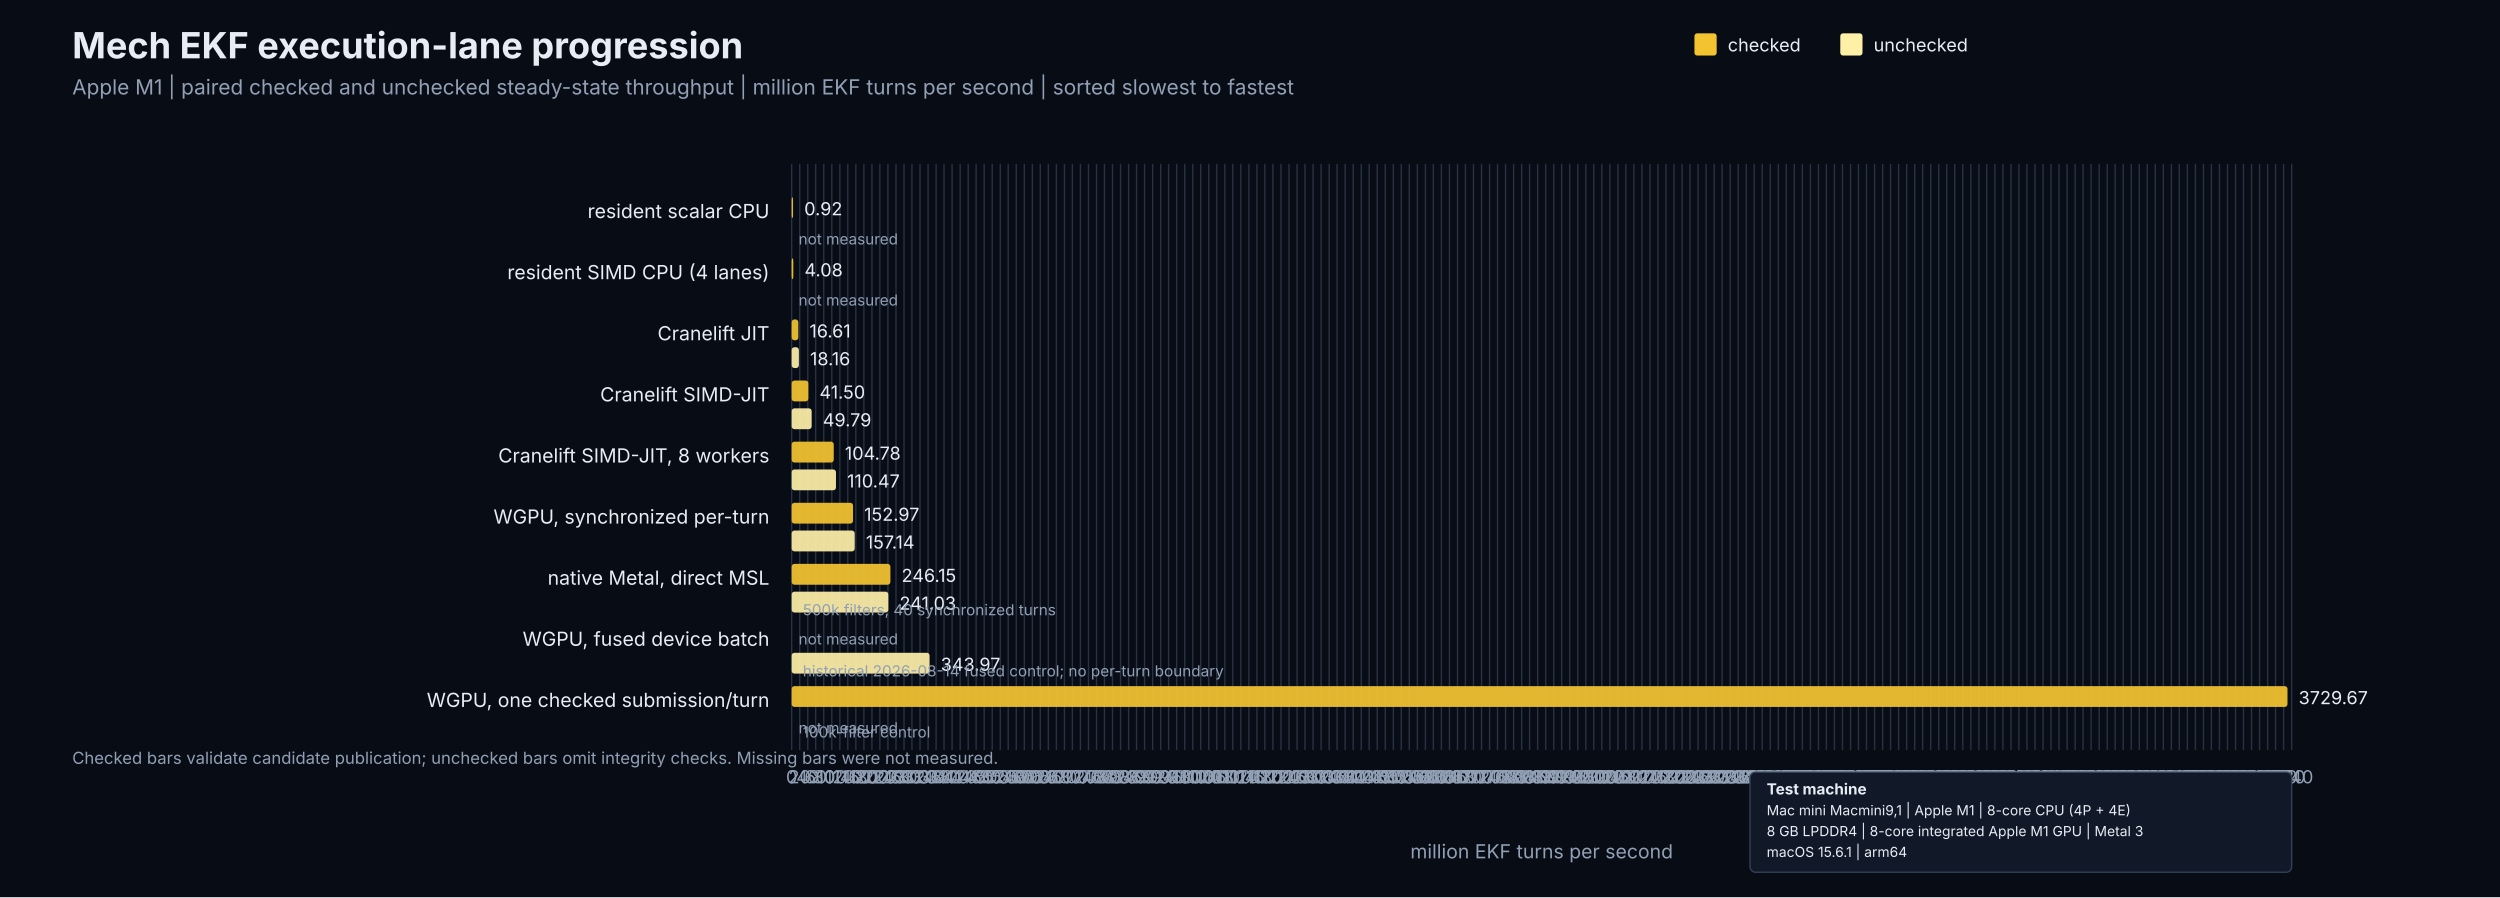
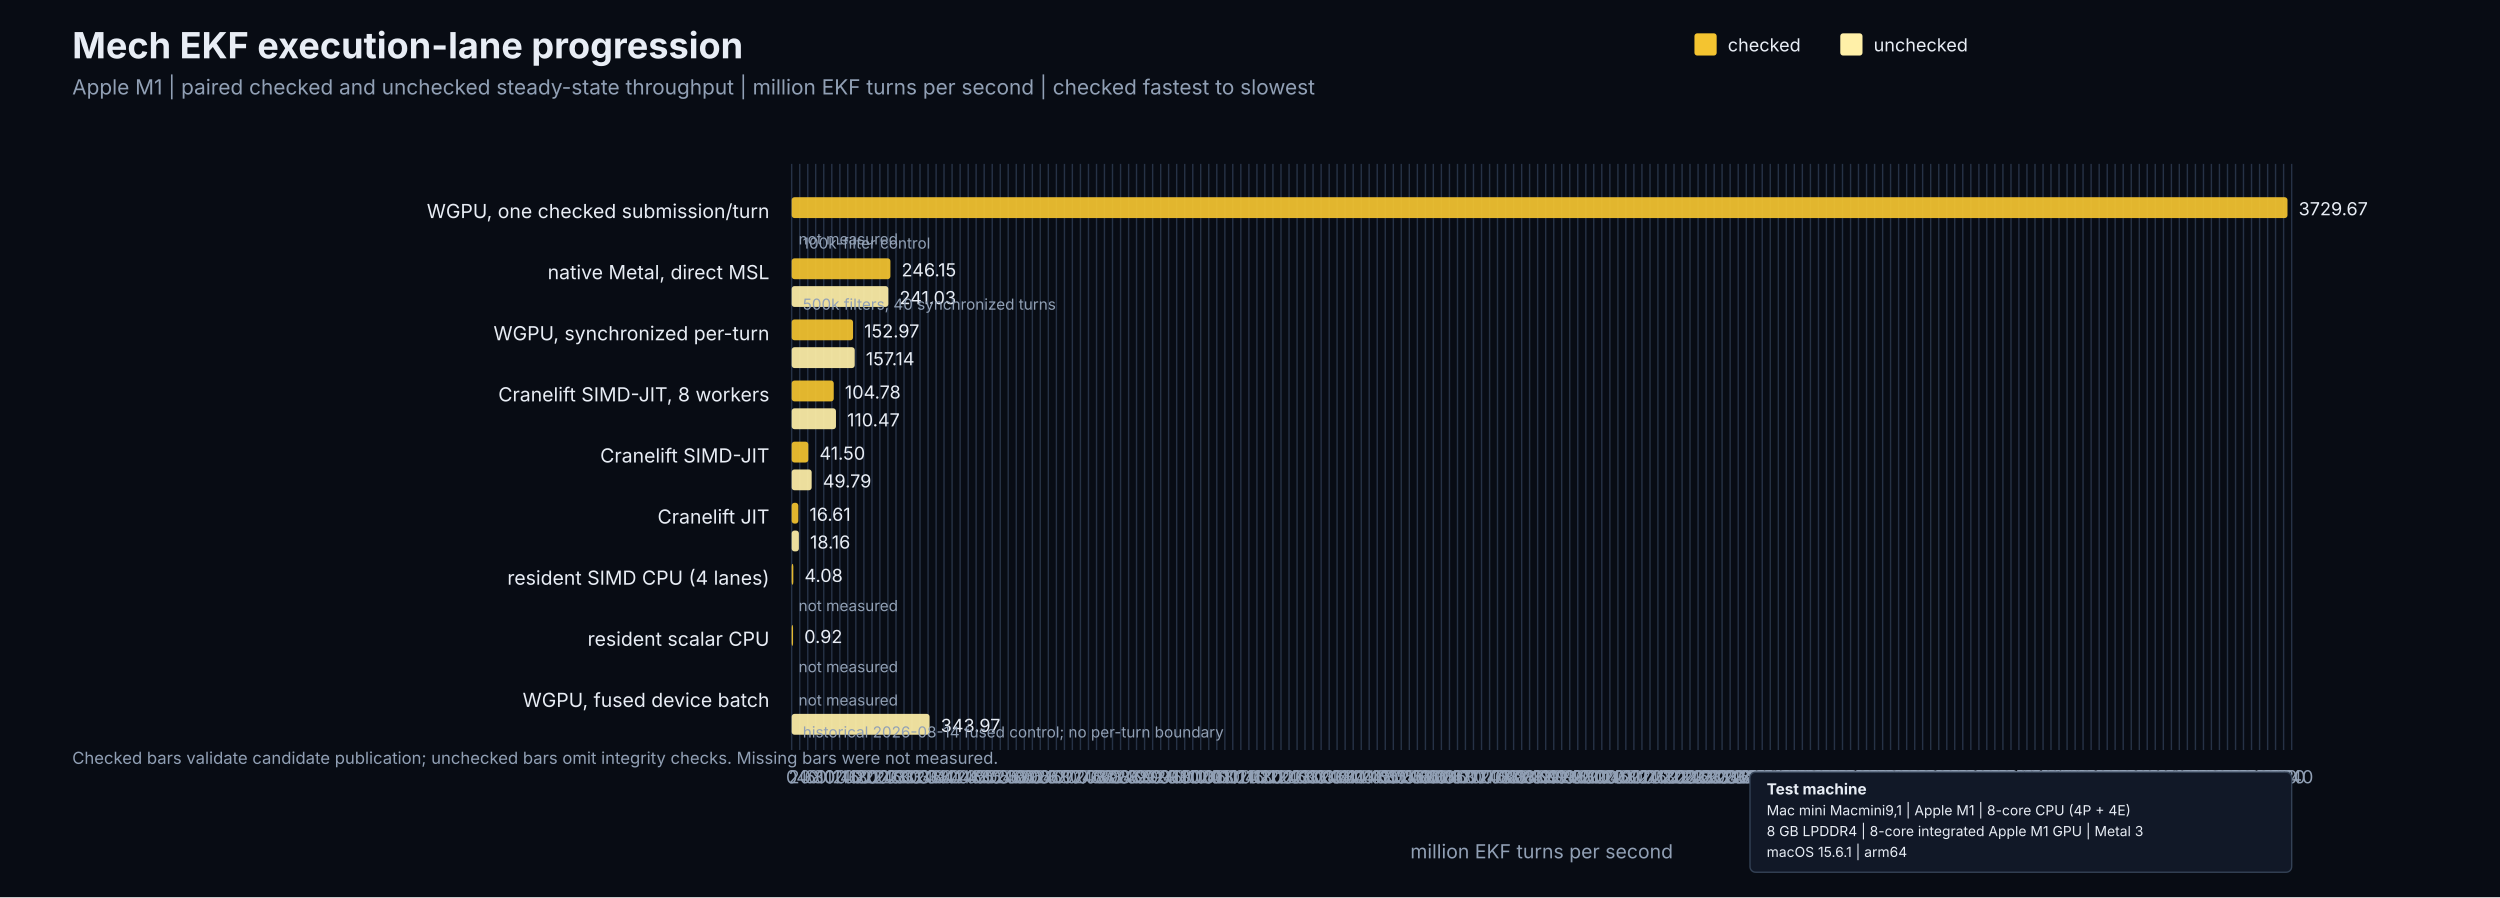
<svg xmlns="http://www.w3.org/2000/svg" width="1800" height="646" viewBox="0 0 1800 646">
  <rect width="100%" height="100%" fill="#080c14" />
  <style>text{font-family:-apple-system,BlinkMacSystemFont,"Segoe UI",sans-serif;fill:#e8edf5}.muted{fill:#91a0b5}.grid{stroke:#263246;stroke-width:1}.label{font-size:14px}.value{font-size:13px;font-variant-numeric:tabular-nums}.note{fill:#91a0b5;font-size:11px}</style>
  <text x="52" y="42" font-size="26" font-weight="700">Mech EKF execution-lane progression</text>
-   <text x="52" y="68" class="muted" font-size="15">Apple M1 | paired checked and unchecked steady-state throughput | million EKF turns per second | sorted slowest to fastest</text>
+   <text x="52" y="68" class="muted" font-size="15">Apple M1 | paired checked and unchecked steady-state throughput | million EKF turns per second | checked fastest to slowest</text>
  <rect x="1220" y="24" width="16" height="16" rx="2" fill="#f4c430" />
  <text x="1244" y="37" font-size="13">checked</text>
  <rect x="1325" y="24" width="16" height="16" rx="2" fill="#fff0a8" />
  <text x="1349" y="37" font-size="13">unchecked</text>
  <line x1="570.0" y1="118" x2="570.0" y2="540" class="grid" />
  <text x="570.0" y="564" text-anchor="middle" class="muted" font-size="13">0</text>
  <line x1="575.8" y1="118" x2="575.8" y2="540" class="grid" />
  <text x="575.8" y="564" text-anchor="middle" class="muted" font-size="13">20</text>
  <line x1="581.6" y1="118" x2="581.6" y2="540" class="grid" />
  <text x="581.6" y="564" text-anchor="middle" class="muted" font-size="13">40</text>
  <line x1="587.3" y1="118" x2="587.3" y2="540" class="grid" />
  <text x="587.3" y="564" text-anchor="middle" class="muted" font-size="13">60</text>
  <line x1="593.1" y1="118" x2="593.1" y2="540" class="grid" />
  <text x="593.1" y="564" text-anchor="middle" class="muted" font-size="13">80</text>
  <line x1="598.9" y1="118" x2="598.9" y2="540" class="grid" />
  <text x="598.9" y="564" text-anchor="middle" class="muted" font-size="13">100</text>
  <line x1="604.7" y1="118" x2="604.7" y2="540" class="grid" />
  <text x="604.7" y="564" text-anchor="middle" class="muted" font-size="13">120</text>
  <line x1="610.4" y1="118" x2="610.4" y2="540" class="grid" />
  <text x="610.4" y="564" text-anchor="middle" class="muted" font-size="13">140</text>
  <line x1="616.2" y1="118" x2="616.2" y2="540" class="grid" />
  <text x="616.2" y="564" text-anchor="middle" class="muted" font-size="13">160</text>
  <line x1="622.0" y1="118" x2="622.0" y2="540" class="grid" />
  <text x="622.0" y="564" text-anchor="middle" class="muted" font-size="13">180</text>
  <line x1="627.8" y1="118" x2="627.8" y2="540" class="grid" />
  <text x="627.8" y="564" text-anchor="middle" class="muted" font-size="13">200</text>
  <line x1="633.5" y1="118" x2="633.5" y2="540" class="grid" />
  <text x="633.5" y="564" text-anchor="middle" class="muted" font-size="13">220</text>
  <line x1="639.3" y1="118" x2="639.3" y2="540" class="grid" />
  <text x="639.3" y="564" text-anchor="middle" class="muted" font-size="13">240</text>
  <line x1="645.1" y1="118" x2="645.1" y2="540" class="grid" />
  <text x="645.1" y="564" text-anchor="middle" class="muted" font-size="13">260</text>
  <line x1="650.9" y1="118" x2="650.9" y2="540" class="grid" />
  <text x="650.9" y="564" text-anchor="middle" class="muted" font-size="13">280</text>
  <line x1="656.6" y1="118" x2="656.6" y2="540" class="grid" />
  <text x="656.6" y="564" text-anchor="middle" class="muted" font-size="13">300</text>
  <line x1="662.4" y1="118" x2="662.4" y2="540" class="grid" />
  <text x="662.4" y="564" text-anchor="middle" class="muted" font-size="13">320</text>
  <line x1="668.2" y1="118" x2="668.2" y2="540" class="grid" />
  <text x="668.2" y="564" text-anchor="middle" class="muted" font-size="13">340</text>
  <line x1="674.0" y1="118" x2="674.0" y2="540" class="grid" />
  <text x="674.0" y="564" text-anchor="middle" class="muted" font-size="13">360</text>
  <line x1="679.7" y1="118" x2="679.7" y2="540" class="grid" />
  <text x="679.7" y="564" text-anchor="middle" class="muted" font-size="13">380</text>
  <line x1="685.5" y1="118" x2="685.5" y2="540" class="grid" />
  <text x="685.5" y="564" text-anchor="middle" class="muted" font-size="13">400</text>
  <line x1="691.3" y1="118" x2="691.3" y2="540" class="grid" />
  <text x="691.3" y="564" text-anchor="middle" class="muted" font-size="13">420</text>
  <line x1="697.1" y1="118" x2="697.1" y2="540" class="grid" />
  <text x="697.1" y="564" text-anchor="middle" class="muted" font-size="13">440</text>
  <line x1="702.8" y1="118" x2="702.8" y2="540" class="grid" />
  <text x="702.8" y="564" text-anchor="middle" class="muted" font-size="13">460</text>
  <line x1="708.6" y1="118" x2="708.6" y2="540" class="grid" />
  <text x="708.6" y="564" text-anchor="middle" class="muted" font-size="13">480</text>
  <line x1="714.4" y1="118" x2="714.4" y2="540" class="grid" />
  <text x="714.4" y="564" text-anchor="middle" class="muted" font-size="13">500</text>
  <line x1="720.2" y1="118" x2="720.2" y2="540" class="grid" />
  <text x="720.2" y="564" text-anchor="middle" class="muted" font-size="13">520</text>
  <line x1="725.9" y1="118" x2="725.9" y2="540" class="grid" />
  <text x="725.9" y="564" text-anchor="middle" class="muted" font-size="13">540</text>
  <line x1="731.7" y1="118" x2="731.7" y2="540" class="grid" />
  <text x="731.7" y="564" text-anchor="middle" class="muted" font-size="13">560</text>
  <line x1="737.5" y1="118" x2="737.5" y2="540" class="grid" />
  <text x="737.5" y="564" text-anchor="middle" class="muted" font-size="13">580</text>
  <line x1="743.3" y1="118" x2="743.3" y2="540" class="grid" />
  <text x="743.3" y="564" text-anchor="middle" class="muted" font-size="13">600</text>
  <line x1="749.0" y1="118" x2="749.0" y2="540" class="grid" />
  <text x="749.0" y="564" text-anchor="middle" class="muted" font-size="13">620</text>
  <line x1="754.8" y1="118" x2="754.8" y2="540" class="grid" />
  <text x="754.8" y="564" text-anchor="middle" class="muted" font-size="13">640</text>
  <line x1="760.6" y1="118" x2="760.6" y2="540" class="grid" />
  <text x="760.6" y="564" text-anchor="middle" class="muted" font-size="13">660</text>
  <line x1="766.4" y1="118" x2="766.4" y2="540" class="grid" />
  <text x="766.4" y="564" text-anchor="middle" class="muted" font-size="13">680</text>
  <line x1="772.1" y1="118" x2="772.1" y2="540" class="grid" />
  <text x="772.1" y="564" text-anchor="middle" class="muted" font-size="13">700</text>
  <line x1="777.9" y1="118" x2="777.9" y2="540" class="grid" />
  <text x="777.9" y="564" text-anchor="middle" class="muted" font-size="13">720</text>
  <line x1="783.7" y1="118" x2="783.7" y2="540" class="grid" />
  <text x="783.7" y="564" text-anchor="middle" class="muted" font-size="13">740</text>
  <line x1="789.5" y1="118" x2="789.5" y2="540" class="grid" />
  <text x="789.5" y="564" text-anchor="middle" class="muted" font-size="13">760</text>
  <line x1="795.2" y1="118" x2="795.2" y2="540" class="grid" />
  <text x="795.2" y="564" text-anchor="middle" class="muted" font-size="13">780</text>
  <line x1="801.0" y1="118" x2="801.0" y2="540" class="grid" />
  <text x="801.0" y="564" text-anchor="middle" class="muted" font-size="13">800</text>
  <line x1="806.8" y1="118" x2="806.8" y2="540" class="grid" />
  <text x="806.8" y="564" text-anchor="middle" class="muted" font-size="13">820</text>
  <line x1="812.6" y1="118" x2="812.6" y2="540" class="grid" />
  <text x="812.6" y="564" text-anchor="middle" class="muted" font-size="13">840</text>
  <line x1="818.3" y1="118" x2="818.3" y2="540" class="grid" />
  <text x="818.3" y="564" text-anchor="middle" class="muted" font-size="13">860</text>
  <line x1="824.1" y1="118" x2="824.1" y2="540" class="grid" />
  <text x="824.1" y="564" text-anchor="middle" class="muted" font-size="13">880</text>
  <line x1="829.9" y1="118" x2="829.9" y2="540" class="grid" />
  <text x="829.9" y="564" text-anchor="middle" class="muted" font-size="13">900</text>
  <line x1="835.7" y1="118" x2="835.7" y2="540" class="grid" />
  <text x="835.7" y="564" text-anchor="middle" class="muted" font-size="13">920</text>
  <line x1="841.4" y1="118" x2="841.4" y2="540" class="grid" />
  <text x="841.4" y="564" text-anchor="middle" class="muted" font-size="13">940</text>
  <line x1="847.2" y1="118" x2="847.2" y2="540" class="grid" />
  <text x="847.2" y="564" text-anchor="middle" class="muted" font-size="13">960</text>
  <line x1="853.0" y1="118" x2="853.0" y2="540" class="grid" />
  <text x="853.0" y="564" text-anchor="middle" class="muted" font-size="13">980</text>
  <line x1="858.8" y1="118" x2="858.8" y2="540" class="grid" />
  <text x="858.8" y="564" text-anchor="middle" class="muted" font-size="13">1000</text>
  <line x1="864.5" y1="118" x2="864.5" y2="540" class="grid" />
  <text x="864.5" y="564" text-anchor="middle" class="muted" font-size="13">1020</text>
  <line x1="870.3" y1="118" x2="870.3" y2="540" class="grid" />
  <text x="870.3" y="564" text-anchor="middle" class="muted" font-size="13">1040</text>
  <line x1="876.1" y1="118" x2="876.1" y2="540" class="grid" />
  <text x="876.1" y="564" text-anchor="middle" class="muted" font-size="13">1060</text>
  <line x1="881.9" y1="118" x2="881.9" y2="540" class="grid" />
  <text x="881.9" y="564" text-anchor="middle" class="muted" font-size="13">1080</text>
  <line x1="887.6" y1="118" x2="887.6" y2="540" class="grid" />
  <text x="887.6" y="564" text-anchor="middle" class="muted" font-size="13">1100</text>
  <line x1="893.4" y1="118" x2="893.4" y2="540" class="grid" />
  <text x="893.4" y="564" text-anchor="middle" class="muted" font-size="13">1120</text>
  <line x1="899.2" y1="118" x2="899.2" y2="540" class="grid" />
  <text x="899.2" y="564" text-anchor="middle" class="muted" font-size="13">1140</text>
  <line x1="905.0" y1="118" x2="905.0" y2="540" class="grid" />
  <text x="905.0" y="564" text-anchor="middle" class="muted" font-size="13">1160</text>
  <line x1="910.7" y1="118" x2="910.7" y2="540" class="grid" />
  <text x="910.7" y="564" text-anchor="middle" class="muted" font-size="13">1180</text>
  <line x1="916.5" y1="118" x2="916.5" y2="540" class="grid" />
  <text x="916.5" y="564" text-anchor="middle" class="muted" font-size="13">1200</text>
  <line x1="922.3" y1="118" x2="922.3" y2="540" class="grid" />
  <text x="922.3" y="564" text-anchor="middle" class="muted" font-size="13">1220</text>
  <line x1="928.1" y1="118" x2="928.1" y2="540" class="grid" />
  <text x="928.1" y="564" text-anchor="middle" class="muted" font-size="13">1240</text>
  <line x1="933.9" y1="118" x2="933.9" y2="540" class="grid" />
  <text x="933.9" y="564" text-anchor="middle" class="muted" font-size="13">1260</text>
  <line x1="939.6" y1="118" x2="939.6" y2="540" class="grid" />
  <text x="939.6" y="564" text-anchor="middle" class="muted" font-size="13">1280</text>
  <line x1="945.4" y1="118" x2="945.4" y2="540" class="grid" />
  <text x="945.4" y="564" text-anchor="middle" class="muted" font-size="13">1300</text>
  <line x1="951.2" y1="118" x2="951.2" y2="540" class="grid" />
  <text x="951.2" y="564" text-anchor="middle" class="muted" font-size="13">1320</text>
  <line x1="957.0" y1="118" x2="957.0" y2="540" class="grid" />
  <text x="957.0" y="564" text-anchor="middle" class="muted" font-size="13">1340</text>
  <line x1="962.7" y1="118" x2="962.7" y2="540" class="grid" />
  <text x="962.7" y="564" text-anchor="middle" class="muted" font-size="13">1360</text>
  <line x1="968.5" y1="118" x2="968.5" y2="540" class="grid" />
  <text x="968.5" y="564" text-anchor="middle" class="muted" font-size="13">1380</text>
  <line x1="974.3" y1="118" x2="974.3" y2="540" class="grid" />
  <text x="974.3" y="564" text-anchor="middle" class="muted" font-size="13">1400</text>
  <line x1="980.1" y1="118" x2="980.1" y2="540" class="grid" />
  <text x="980.1" y="564" text-anchor="middle" class="muted" font-size="13">1420</text>
  <line x1="985.8" y1="118" x2="985.8" y2="540" class="grid" />
  <text x="985.8" y="564" text-anchor="middle" class="muted" font-size="13">1440</text>
  <line x1="991.6" y1="118" x2="991.6" y2="540" class="grid" />
  <text x="991.6" y="564" text-anchor="middle" class="muted" font-size="13">1460</text>
  <line x1="997.4" y1="118" x2="997.4" y2="540" class="grid" />
  <text x="997.4" y="564" text-anchor="middle" class="muted" font-size="13">1480</text>
  <line x1="1003.2" y1="118" x2="1003.2" y2="540" class="grid" />
  <text x="1003.2" y="564" text-anchor="middle" class="muted" font-size="13">1500</text>
  <line x1="1008.9" y1="118" x2="1008.9" y2="540" class="grid" />
  <text x="1008.9" y="564" text-anchor="middle" class="muted" font-size="13">1520</text>
  <line x1="1014.7" y1="118" x2="1014.7" y2="540" class="grid" />
  <text x="1014.7" y="564" text-anchor="middle" class="muted" font-size="13">1540</text>
  <line x1="1020.5" y1="118" x2="1020.5" y2="540" class="grid" />
  <text x="1020.5" y="564" text-anchor="middle" class="muted" font-size="13">1560</text>
  <line x1="1026.3" y1="118" x2="1026.3" y2="540" class="grid" />
  <text x="1026.3" y="564" text-anchor="middle" class="muted" font-size="13">1580</text>
  <line x1="1032.0" y1="118" x2="1032.0" y2="540" class="grid" />
  <text x="1032.0" y="564" text-anchor="middle" class="muted" font-size="13">1600</text>
  <line x1="1037.8" y1="118" x2="1037.8" y2="540" class="grid" />
  <text x="1037.8" y="564" text-anchor="middle" class="muted" font-size="13">1620</text>
  <line x1="1043.6" y1="118" x2="1043.6" y2="540" class="grid" />
  <text x="1043.6" y="564" text-anchor="middle" class="muted" font-size="13">1640</text>
  <line x1="1049.4" y1="118" x2="1049.4" y2="540" class="grid" />
  <text x="1049.4" y="564" text-anchor="middle" class="muted" font-size="13">1660</text>
  <line x1="1055.1" y1="118" x2="1055.1" y2="540" class="grid" />
  <text x="1055.1" y="564" text-anchor="middle" class="muted" font-size="13">1680</text>
  <line x1="1060.9" y1="118" x2="1060.9" y2="540" class="grid" />
  <text x="1060.9" y="564" text-anchor="middle" class="muted" font-size="13">1700</text>
  <line x1="1066.7" y1="118" x2="1066.7" y2="540" class="grid" />
  <text x="1066.7" y="564" text-anchor="middle" class="muted" font-size="13">1720</text>
  <line x1="1072.5" y1="118" x2="1072.5" y2="540" class="grid" />
  <text x="1072.5" y="564" text-anchor="middle" class="muted" font-size="13">1740</text>
  <line x1="1078.2" y1="118" x2="1078.2" y2="540" class="grid" />
  <text x="1078.2" y="564" text-anchor="middle" class="muted" font-size="13">1760</text>
  <line x1="1084.0" y1="118" x2="1084.0" y2="540" class="grid" />
  <text x="1084.0" y="564" text-anchor="middle" class="muted" font-size="13">1780</text>
  <line x1="1089.8" y1="118" x2="1089.8" y2="540" class="grid" />
  <text x="1089.8" y="564" text-anchor="middle" class="muted" font-size="13">1800</text>
  <line x1="1095.6" y1="118" x2="1095.6" y2="540" class="grid" />
  <text x="1095.6" y="564" text-anchor="middle" class="muted" font-size="13">1820</text>
  <line x1="1101.3" y1="118" x2="1101.3" y2="540" class="grid" />
  <text x="1101.3" y="564" text-anchor="middle" class="muted" font-size="13">1840</text>
  <line x1="1107.1" y1="118" x2="1107.1" y2="540" class="grid" />
  <text x="1107.1" y="564" text-anchor="middle" class="muted" font-size="13">1860</text>
  <line x1="1112.9" y1="118" x2="1112.9" y2="540" class="grid" />
  <text x="1112.9" y="564" text-anchor="middle" class="muted" font-size="13">1880</text>
  <line x1="1118.7" y1="118" x2="1118.7" y2="540" class="grid" />
  <text x="1118.7" y="564" text-anchor="middle" class="muted" font-size="13">1900</text>
  <line x1="1124.4" y1="118" x2="1124.4" y2="540" class="grid" />
  <text x="1124.4" y="564" text-anchor="middle" class="muted" font-size="13">1920</text>
  <line x1="1130.2" y1="118" x2="1130.2" y2="540" class="grid" />
  <text x="1130.2" y="564" text-anchor="middle" class="muted" font-size="13">1940</text>
  <line x1="1136.0" y1="118" x2="1136.0" y2="540" class="grid" />
  <text x="1136.0" y="564" text-anchor="middle" class="muted" font-size="13">1960</text>
  <line x1="1141.8" y1="118" x2="1141.8" y2="540" class="grid" />
  <text x="1141.8" y="564" text-anchor="middle" class="muted" font-size="13">1980</text>
  <line x1="1147.5" y1="118" x2="1147.5" y2="540" class="grid" />
  <text x="1147.5" y="564" text-anchor="middle" class="muted" font-size="13">2000</text>
  <line x1="1153.3" y1="118" x2="1153.3" y2="540" class="grid" />
  <text x="1153.3" y="564" text-anchor="middle" class="muted" font-size="13">2020</text>
  <line x1="1159.1" y1="118" x2="1159.1" y2="540" class="grid" />
  <text x="1159.1" y="564" text-anchor="middle" class="muted" font-size="13">2040</text>
  <line x1="1164.9" y1="118" x2="1164.9" y2="540" class="grid" />
  <text x="1164.9" y="564" text-anchor="middle" class="muted" font-size="13">2060</text>
  <line x1="1170.6" y1="118" x2="1170.6" y2="540" class="grid" />
  <text x="1170.6" y="564" text-anchor="middle" class="muted" font-size="13">2080</text>
  <line x1="1176.4" y1="118" x2="1176.4" y2="540" class="grid" />
  <text x="1176.4" y="564" text-anchor="middle" class="muted" font-size="13">2100</text>
  <line x1="1182.2" y1="118" x2="1182.2" y2="540" class="grid" />
  <text x="1182.2" y="564" text-anchor="middle" class="muted" font-size="13">2120</text>
  <line x1="1188.0" y1="118" x2="1188.0" y2="540" class="grid" />
  <text x="1188.0" y="564" text-anchor="middle" class="muted" font-size="13">2140</text>
  <line x1="1193.7" y1="118" x2="1193.7" y2="540" class="grid" />
  <text x="1193.7" y="564" text-anchor="middle" class="muted" font-size="13">2160</text>
  <line x1="1199.5" y1="118" x2="1199.5" y2="540" class="grid" />
  <text x="1199.5" y="564" text-anchor="middle" class="muted" font-size="13">2180</text>
  <line x1="1205.3" y1="118" x2="1205.3" y2="540" class="grid" />
  <text x="1205.3" y="564" text-anchor="middle" class="muted" font-size="13">2200</text>
  <line x1="1211.1" y1="118" x2="1211.1" y2="540" class="grid" />
  <text x="1211.1" y="564" text-anchor="middle" class="muted" font-size="13">2220</text>
  <line x1="1216.8" y1="118" x2="1216.8" y2="540" class="grid" />
  <text x="1216.8" y="564" text-anchor="middle" class="muted" font-size="13">2240</text>
  <line x1="1222.6" y1="118" x2="1222.6" y2="540" class="grid" />
  <text x="1222.6" y="564" text-anchor="middle" class="muted" font-size="13">2260</text>
  <line x1="1228.4" y1="118" x2="1228.4" y2="540" class="grid" />
  <text x="1228.4" y="564" text-anchor="middle" class="muted" font-size="13">2280</text>
  <line x1="1234.2" y1="118" x2="1234.2" y2="540" class="grid" />
  <text x="1234.2" y="564" text-anchor="middle" class="muted" font-size="13">2300</text>
  <line x1="1239.9" y1="118" x2="1239.9" y2="540" class="grid" />
  <text x="1239.9" y="564" text-anchor="middle" class="muted" font-size="13">2320</text>
  <line x1="1245.7" y1="118" x2="1245.7" y2="540" class="grid" />
  <text x="1245.7" y="564" text-anchor="middle" class="muted" font-size="13">2340</text>
  <line x1="1251.5" y1="118" x2="1251.5" y2="540" class="grid" />
  <text x="1251.5" y="564" text-anchor="middle" class="muted" font-size="13">2360</text>
  <line x1="1257.3" y1="118" x2="1257.3" y2="540" class="grid" />
  <text x="1257.3" y="564" text-anchor="middle" class="muted" font-size="13">2380</text>
  <line x1="1263.0" y1="118" x2="1263.0" y2="540" class="grid" />
  <text x="1263.0" y="564" text-anchor="middle" class="muted" font-size="13">2400</text>
  <line x1="1268.8" y1="118" x2="1268.8" y2="540" class="grid" />
  <text x="1268.8" y="564" text-anchor="middle" class="muted" font-size="13">2420</text>
  <line x1="1274.6" y1="118" x2="1274.6" y2="540" class="grid" />
  <text x="1274.6" y="564" text-anchor="middle" class="muted" font-size="13">2440</text>
  <line x1="1280.4" y1="118" x2="1280.4" y2="540" class="grid" />
  <text x="1280.4" y="564" text-anchor="middle" class="muted" font-size="13">2460</text>
  <line x1="1286.1" y1="118" x2="1286.1" y2="540" class="grid" />
  <text x="1286.1" y="564" text-anchor="middle" class="muted" font-size="13">2480</text>
  <line x1="1291.9" y1="118" x2="1291.9" y2="540" class="grid" />
  <text x="1291.9" y="564" text-anchor="middle" class="muted" font-size="13">2500</text>
  <line x1="1297.7" y1="118" x2="1297.7" y2="540" class="grid" />
  <text x="1297.7" y="564" text-anchor="middle" class="muted" font-size="13">2520</text>
  <line x1="1303.5" y1="118" x2="1303.5" y2="540" class="grid" />
  <text x="1303.5" y="564" text-anchor="middle" class="muted" font-size="13">2540</text>
  <line x1="1309.3" y1="118" x2="1309.3" y2="540" class="grid" />
  <text x="1309.3" y="564" text-anchor="middle" class="muted" font-size="13">2560</text>
  <line x1="1315.0" y1="118" x2="1315.0" y2="540" class="grid" />
  <text x="1315.0" y="564" text-anchor="middle" class="muted" font-size="13">2580</text>
  <line x1="1320.8" y1="118" x2="1320.8" y2="540" class="grid" />
  <text x="1320.8" y="564" text-anchor="middle" class="muted" font-size="13">2600</text>
  <line x1="1326.6" y1="118" x2="1326.6" y2="540" class="grid" />
  <text x="1326.6" y="564" text-anchor="middle" class="muted" font-size="13">2620</text>
  <line x1="1332.4" y1="118" x2="1332.4" y2="540" class="grid" />
  <text x="1332.4" y="564" text-anchor="middle" class="muted" font-size="13">2640</text>
  <line x1="1338.1" y1="118" x2="1338.1" y2="540" class="grid" />
  <text x="1338.1" y="564" text-anchor="middle" class="muted" font-size="13">2660</text>
  <line x1="1343.9" y1="118" x2="1343.9" y2="540" class="grid" />
  <text x="1343.9" y="564" text-anchor="middle" class="muted" font-size="13">2680</text>
  <line x1="1349.7" y1="118" x2="1349.7" y2="540" class="grid" />
  <text x="1349.7" y="564" text-anchor="middle" class="muted" font-size="13">2700</text>
  <line x1="1355.5" y1="118" x2="1355.5" y2="540" class="grid" />
  <text x="1355.5" y="564" text-anchor="middle" class="muted" font-size="13">2720</text>
  <line x1="1361.2" y1="118" x2="1361.2" y2="540" class="grid" />
  <text x="1361.2" y="564" text-anchor="middle" class="muted" font-size="13">2740</text>
  <line x1="1367.0" y1="118" x2="1367.0" y2="540" class="grid" />
  <text x="1367.0" y="564" text-anchor="middle" class="muted" font-size="13">2760</text>
  <line x1="1372.8" y1="118" x2="1372.8" y2="540" class="grid" />
  <text x="1372.8" y="564" text-anchor="middle" class="muted" font-size="13">2780</text>
  <line x1="1378.6" y1="118" x2="1378.6" y2="540" class="grid" />
  <text x="1378.6" y="564" text-anchor="middle" class="muted" font-size="13">2800</text>
  <line x1="1384.3" y1="118" x2="1384.3" y2="540" class="grid" />
  <text x="1384.3" y="564" text-anchor="middle" class="muted" font-size="13">2820</text>
  <line x1="1390.1" y1="118" x2="1390.1" y2="540" class="grid" />
  <text x="1390.1" y="564" text-anchor="middle" class="muted" font-size="13">2840</text>
  <line x1="1395.9" y1="118" x2="1395.9" y2="540" class="grid" />
  <text x="1395.9" y="564" text-anchor="middle" class="muted" font-size="13">2860</text>
  <line x1="1401.7" y1="118" x2="1401.7" y2="540" class="grid" />
  <text x="1401.7" y="564" text-anchor="middle" class="muted" font-size="13">2880</text>
  <line x1="1407.4" y1="118" x2="1407.4" y2="540" class="grid" />
  <text x="1407.4" y="564" text-anchor="middle" class="muted" font-size="13">2900</text>
  <line x1="1413.2" y1="118" x2="1413.2" y2="540" class="grid" />
  <text x="1413.2" y="564" text-anchor="middle" class="muted" font-size="13">2920</text>
  <line x1="1419.0" y1="118" x2="1419.0" y2="540" class="grid" />
  <text x="1419.0" y="564" text-anchor="middle" class="muted" font-size="13">2940</text>
  <line x1="1424.8" y1="118" x2="1424.8" y2="540" class="grid" />
  <text x="1424.8" y="564" text-anchor="middle" class="muted" font-size="13">2960</text>
  <line x1="1430.5" y1="118" x2="1430.5" y2="540" class="grid" />
  <text x="1430.5" y="564" text-anchor="middle" class="muted" font-size="13">2980</text>
  <line x1="1436.3" y1="118" x2="1436.3" y2="540" class="grid" />
  <text x="1436.3" y="564" text-anchor="middle" class="muted" font-size="13">3000</text>
  <line x1="1442.1" y1="118" x2="1442.1" y2="540" class="grid" />
  <text x="1442.1" y="564" text-anchor="middle" class="muted" font-size="13">3020</text>
  <line x1="1447.9" y1="118" x2="1447.9" y2="540" class="grid" />
  <text x="1447.9" y="564" text-anchor="middle" class="muted" font-size="13">3040</text>
  <line x1="1453.6" y1="118" x2="1453.6" y2="540" class="grid" />
  <text x="1453.6" y="564" text-anchor="middle" class="muted" font-size="13">3060</text>
  <line x1="1459.4" y1="118" x2="1459.4" y2="540" class="grid" />
  <text x="1459.4" y="564" text-anchor="middle" class="muted" font-size="13">3080</text>
  <line x1="1465.2" y1="118" x2="1465.2" y2="540" class="grid" />
  <text x="1465.2" y="564" text-anchor="middle" class="muted" font-size="13">3100</text>
  <line x1="1471.0" y1="118" x2="1471.0" y2="540" class="grid" />
  <text x="1471.0" y="564" text-anchor="middle" class="muted" font-size="13">3120</text>
  <line x1="1476.7" y1="118" x2="1476.7" y2="540" class="grid" />
  <text x="1476.7" y="564" text-anchor="middle" class="muted" font-size="13">3140</text>
  <line x1="1482.5" y1="118" x2="1482.5" y2="540" class="grid" />
  <text x="1482.5" y="564" text-anchor="middle" class="muted" font-size="13">3160</text>
  <line x1="1488.3" y1="118" x2="1488.3" y2="540" class="grid" />
  <text x="1488.3" y="564" text-anchor="middle" class="muted" font-size="13">3180</text>
  <line x1="1494.1" y1="118" x2="1494.1" y2="540" class="grid" />
  <text x="1494.1" y="564" text-anchor="middle" class="muted" font-size="13">3200</text>
  <line x1="1499.8" y1="118" x2="1499.8" y2="540" class="grid" />
  <text x="1499.8" y="564" text-anchor="middle" class="muted" font-size="13">3220</text>
  <line x1="1505.6" y1="118" x2="1505.6" y2="540" class="grid" />
  <text x="1505.6" y="564" text-anchor="middle" class="muted" font-size="13">3240</text>
  <line x1="1511.4" y1="118" x2="1511.4" y2="540" class="grid" />
  <text x="1511.4" y="564" text-anchor="middle" class="muted" font-size="13">3260</text>
  <line x1="1517.2" y1="118" x2="1517.2" y2="540" class="grid" />
  <text x="1517.2" y="564" text-anchor="middle" class="muted" font-size="13">3280</text>
  <line x1="1522.9" y1="118" x2="1522.9" y2="540" class="grid" />
  <text x="1522.9" y="564" text-anchor="middle" class="muted" font-size="13">3300</text>
  <line x1="1528.7" y1="118" x2="1528.7" y2="540" class="grid" />
  <text x="1528.7" y="564" text-anchor="middle" class="muted" font-size="13">3320</text>
  <line x1="1534.5" y1="118" x2="1534.5" y2="540" class="grid" />
  <text x="1534.5" y="564" text-anchor="middle" class="muted" font-size="13">3340</text>
  <line x1="1540.3" y1="118" x2="1540.3" y2="540" class="grid" />
  <text x="1540.3" y="564" text-anchor="middle" class="muted" font-size="13">3360</text>
  <line x1="1546.0" y1="118" x2="1546.0" y2="540" class="grid" />
  <text x="1546.0" y="564" text-anchor="middle" class="muted" font-size="13">3380</text>
  <line x1="1551.8" y1="118" x2="1551.8" y2="540" class="grid" />
  <text x="1551.8" y="564" text-anchor="middle" class="muted" font-size="13">3400</text>
  <line x1="1557.6" y1="118" x2="1557.6" y2="540" class="grid" />
  <text x="1557.6" y="564" text-anchor="middle" class="muted" font-size="13">3420</text>
  <line x1="1563.4" y1="118" x2="1563.4" y2="540" class="grid" />
  <text x="1563.4" y="564" text-anchor="middle" class="muted" font-size="13">3440</text>
  <line x1="1569.1" y1="118" x2="1569.1" y2="540" class="grid" />
  <text x="1569.1" y="564" text-anchor="middle" class="muted" font-size="13">3460</text>
  <line x1="1574.9" y1="118" x2="1574.9" y2="540" class="grid" />
  <text x="1574.9" y="564" text-anchor="middle" class="muted" font-size="13">3480</text>
  <line x1="1580.7" y1="118" x2="1580.7" y2="540" class="grid" />
  <text x="1580.7" y="564" text-anchor="middle" class="muted" font-size="13">3500</text>
  <line x1="1586.5" y1="118" x2="1586.5" y2="540" class="grid" />
  <text x="1586.5" y="564" text-anchor="middle" class="muted" font-size="13">3520</text>
  <line x1="1592.2" y1="118" x2="1592.2" y2="540" class="grid" />
  <text x="1592.2" y="564" text-anchor="middle" class="muted" font-size="13">3540</text>
  <line x1="1598.0" y1="118" x2="1598.0" y2="540" class="grid" />
  <text x="1598.0" y="564" text-anchor="middle" class="muted" font-size="13">3560</text>
  <line x1="1603.8" y1="118" x2="1603.8" y2="540" class="grid" />
  <text x="1603.8" y="564" text-anchor="middle" class="muted" font-size="13">3580</text>
  <line x1="1609.6" y1="118" x2="1609.6" y2="540" class="grid" />
  <text x="1609.6" y="564" text-anchor="middle" class="muted" font-size="13">3600</text>
  <line x1="1615.3" y1="118" x2="1615.3" y2="540" class="grid" />
  <text x="1615.3" y="564" text-anchor="middle" class="muted" font-size="13">3620</text>
  <line x1="1621.1" y1="118" x2="1621.1" y2="540" class="grid" />
  <text x="1621.1" y="564" text-anchor="middle" class="muted" font-size="13">3640</text>
  <line x1="1626.9" y1="118" x2="1626.9" y2="540" class="grid" />
  <text x="1626.9" y="564" text-anchor="middle" class="muted" font-size="13">3660</text>
  <line x1="1632.7" y1="118" x2="1632.7" y2="540" class="grid" />
  <text x="1632.7" y="564" text-anchor="middle" class="muted" font-size="13">3680</text>
  <line x1="1638.4" y1="118" x2="1638.4" y2="540" class="grid" />
  <text x="1638.4" y="564" text-anchor="middle" class="muted" font-size="13">3700</text>
  <line x1="1644.2" y1="118" x2="1644.2" y2="540" class="grid" />
  <text x="1644.2" y="564" text-anchor="middle" class="muted" font-size="13">3720</text>
  <line x1="1650.0" y1="118" x2="1650.0" y2="540" class="grid" />
  <text x="1650.0" y="564" text-anchor="middle" class="muted" font-size="13">3740</text>
-   <text x="554" y="157" text-anchor="end" class="label">resident scalar CPU</text>
-   <rect x="570" y="142" width="1.0" height="15" rx="2" fill="#f4c430" opacity="0.92" />
-   <text x="579.0" y="155" class="value">0.92</text>
+   <text x="554" y="157" text-anchor="end" class="label">WGPU, one checked submission/turn</text>
+   <rect x="570" y="142" width="1077.0" height="15" rx="2" fill="#f4c430" opacity="0.92" />
+   <text x="1655.0" y="155" class="value">3729.67</text>
  <text x="575" y="176" class="note">not measured</text>
-   <text x="554" y="201" text-anchor="end" class="label">resident SIMD CPU (4 lanes)</text>
-   <rect x="570" y="186" width="1.2" height="15" rx="2" fill="#f4c430" opacity="0.92" />
-   <text x="579.2" y="199" class="value">4.08</text>
-   <text x="575" y="220" class="note">not measured</text>
-   <text x="554" y="245" text-anchor="end" class="label">Cranelift JIT</text>
-   <rect x="570" y="230" width="4.8" height="15" rx="2" fill="#f4c430" opacity="0.92" />
-   <text x="582.8" y="243" class="value">16.61</text>
-   <rect x="570" y="250" width="5.2" height="15" rx="2" fill="#fff0a8" opacity="0.92" />
-   <text x="583.2" y="263" class="value">18.16</text>
-   <text x="554" y="289" text-anchor="end" class="label">Cranelift SIMD-JIT</text>
-   <rect x="570" y="274" width="12.0" height="15" rx="2" fill="#f4c430" opacity="0.92" />
-   <text x="590.0" y="287" class="value">41.50</text>
-   <rect x="570" y="294" width="14.4" height="15" rx="2" fill="#fff0a8" opacity="0.92" />
-   <text x="592.4" y="307" class="value">49.79</text>
-   <text x="554" y="333" text-anchor="end" class="label">Cranelift SIMD-JIT, 8 workers</text>
-   <rect x="570" y="318" width="30.3" height="15" rx="2" fill="#f4c430" opacity="0.92" />
-   <text x="608.3" y="331" class="value">104.78</text>
-   <rect x="570" y="338" width="31.9" height="15" rx="2" fill="#fff0a8" opacity="0.92" />
-   <text x="609.9" y="351" class="value">110.47</text>
-   <text x="554" y="377" text-anchor="end" class="label">WGPU, synchronized per-turn</text>
-   <rect x="570" y="362" width="44.2" height="15" rx="2" fill="#f4c430" opacity="0.92" />
-   <text x="622.2" y="375" class="value">152.97</text>
-   <rect x="570" y="382" width="45.4" height="15" rx="2" fill="#fff0a8" opacity="0.92" />
-   <text x="623.4" y="395" class="value">157.14</text>
-   <text x="554" y="421" text-anchor="end" class="label">native Metal, direct MSL</text>
-   <rect x="570" y="406" width="71.1" height="15" rx="2" fill="#f4c430" opacity="0.92" />
-   <text x="649.1" y="419" class="value">246.15</text>
-   <rect x="570" y="426" width="69.6" height="15" rx="2" fill="#fff0a8" opacity="0.92" />
-   <text x="647.6" y="439" class="value">241.03</text>
-   <text x="578" y="443" class="note">500k filters, 40 synchronized turns</text>
-   <text x="554" y="465" text-anchor="end" class="label">WGPU, fused device batch</text>
-   <text x="575" y="464" class="note">not measured</text>
-   <rect x="570" y="470" width="99.3" height="15" rx="2" fill="#fff0a8" opacity="0.92" />
-   <text x="677.3" y="483" class="value">343.97</text>
-   <text x="578" y="487" class="note">historical 2026-08-14 fused control; no per-turn boundary</text>
-   <text x="554" y="509" text-anchor="end" class="label">WGPU, one checked submission/turn</text>
-   <rect x="570" y="494" width="1077.0" height="15" rx="2" fill="#f4c430" opacity="0.92" />
-   <text x="1655.0" y="507" class="value">3729.67</text>
-   <text x="575" y="528" class="note">not measured</text>
-   <text x="578" y="531" class="note">100k-filter control</text>
+   <text x="578" y="179" class="note">100k-filter control</text>
+   <text x="554" y="201" text-anchor="end" class="label">native Metal, direct MSL</text>
+   <rect x="570" y="186" width="71.1" height="15" rx="2" fill="#f4c430" opacity="0.92" />
+   <text x="649.1" y="199" class="value">246.15</text>
+   <rect x="570" y="206" width="69.6" height="15" rx="2" fill="#fff0a8" opacity="0.92" />
+   <text x="647.6" y="219" class="value">241.03</text>
+   <text x="578" y="223" class="note">500k filters, 40 synchronized turns</text>
+   <text x="554" y="245" text-anchor="end" class="label">WGPU, synchronized per-turn</text>
+   <rect x="570" y="230" width="44.2" height="15" rx="2" fill="#f4c430" opacity="0.92" />
+   <text x="622.2" y="243" class="value">152.97</text>
+   <rect x="570" y="250" width="45.4" height="15" rx="2" fill="#fff0a8" opacity="0.92" />
+   <text x="623.4" y="263" class="value">157.14</text>
+   <text x="554" y="289" text-anchor="end" class="label">Cranelift SIMD-JIT, 8 workers</text>
+   <rect x="570" y="274" width="30.3" height="15" rx="2" fill="#f4c430" opacity="0.92" />
+   <text x="608.3" y="287" class="value">104.78</text>
+   <rect x="570" y="294" width="31.9" height="15" rx="2" fill="#fff0a8" opacity="0.92" />
+   <text x="609.9" y="307" class="value">110.47</text>
+   <text x="554" y="333" text-anchor="end" class="label">Cranelift SIMD-JIT</text>
+   <rect x="570" y="318" width="12.0" height="15" rx="2" fill="#f4c430" opacity="0.92" />
+   <text x="590.0" y="331" class="value">41.50</text>
+   <rect x="570" y="338" width="14.4" height="15" rx="2" fill="#fff0a8" opacity="0.92" />
+   <text x="592.4" y="351" class="value">49.79</text>
+   <text x="554" y="377" text-anchor="end" class="label">Cranelift JIT</text>
+   <rect x="570" y="362" width="4.8" height="15" rx="2" fill="#f4c430" opacity="0.92" />
+   <text x="582.8" y="375" class="value">16.61</text>
+   <rect x="570" y="382" width="5.2" height="15" rx="2" fill="#fff0a8" opacity="0.92" />
+   <text x="583.2" y="395" class="value">18.16</text>
+   <text x="554" y="421" text-anchor="end" class="label">resident SIMD CPU (4 lanes)</text>
+   <rect x="570" y="406" width="1.2" height="15" rx="2" fill="#f4c430" opacity="0.92" />
+   <text x="579.2" y="419" class="value">4.08</text>
+   <text x="575" y="440" class="note">not measured</text>
+   <text x="554" y="465" text-anchor="end" class="label">resident scalar CPU</text>
+   <rect x="570" y="450" width="1.0" height="15" rx="2" fill="#f4c430" opacity="0.92" />
+   <text x="579.0" y="463" class="value">0.92</text>
+   <text x="575" y="484" class="note">not measured</text>
+   <text x="554" y="509" text-anchor="end" class="label">WGPU, fused device batch</text>
+   <text x="575" y="508" class="note">not measured</text>
+   <rect x="570" y="514" width="99.3" height="15" rx="2" fill="#fff0a8" opacity="0.92" />
+   <text x="677.3" y="527" class="value">343.97</text>
+   <text x="578" y="531" class="note">historical 2026-08-14 fused control; no per-turn boundary</text>
  <text x="1110.0" y="618" text-anchor="middle" class="muted" font-size="14">million EKF turns per second</text>
  <text x="52" y="550" class="muted" font-size="12">Checked bars validate candidate publication; unchecked bars omit integrity checks. Missing bars were not measured.</text>
  <g aria-label="Test machine">
    <rect x="1260" y="556" width="390" height="72" rx="4" fill="#111827" stroke="#334155" />
    <text x="1272" y="572" fill="#e8edf5" font-size="11" font-weight="700">Test machine</text>
    <text x="1272" y="587" fill="#91a0b5" font-size="10">Mac mini Macmini9,1 | Apple M1 | 8-core CPU (4P + 4E)</text>
    <text x="1272" y="602" fill="#91a0b5" font-size="10">8 GB LPDDR4 | 8-core integrated Apple M1 GPU | Metal 3</text>
    <text x="1272" y="617" fill="#91a0b5" font-size="10">macOS 15.6.1 | arm64</text>
  </g>
</svg>
